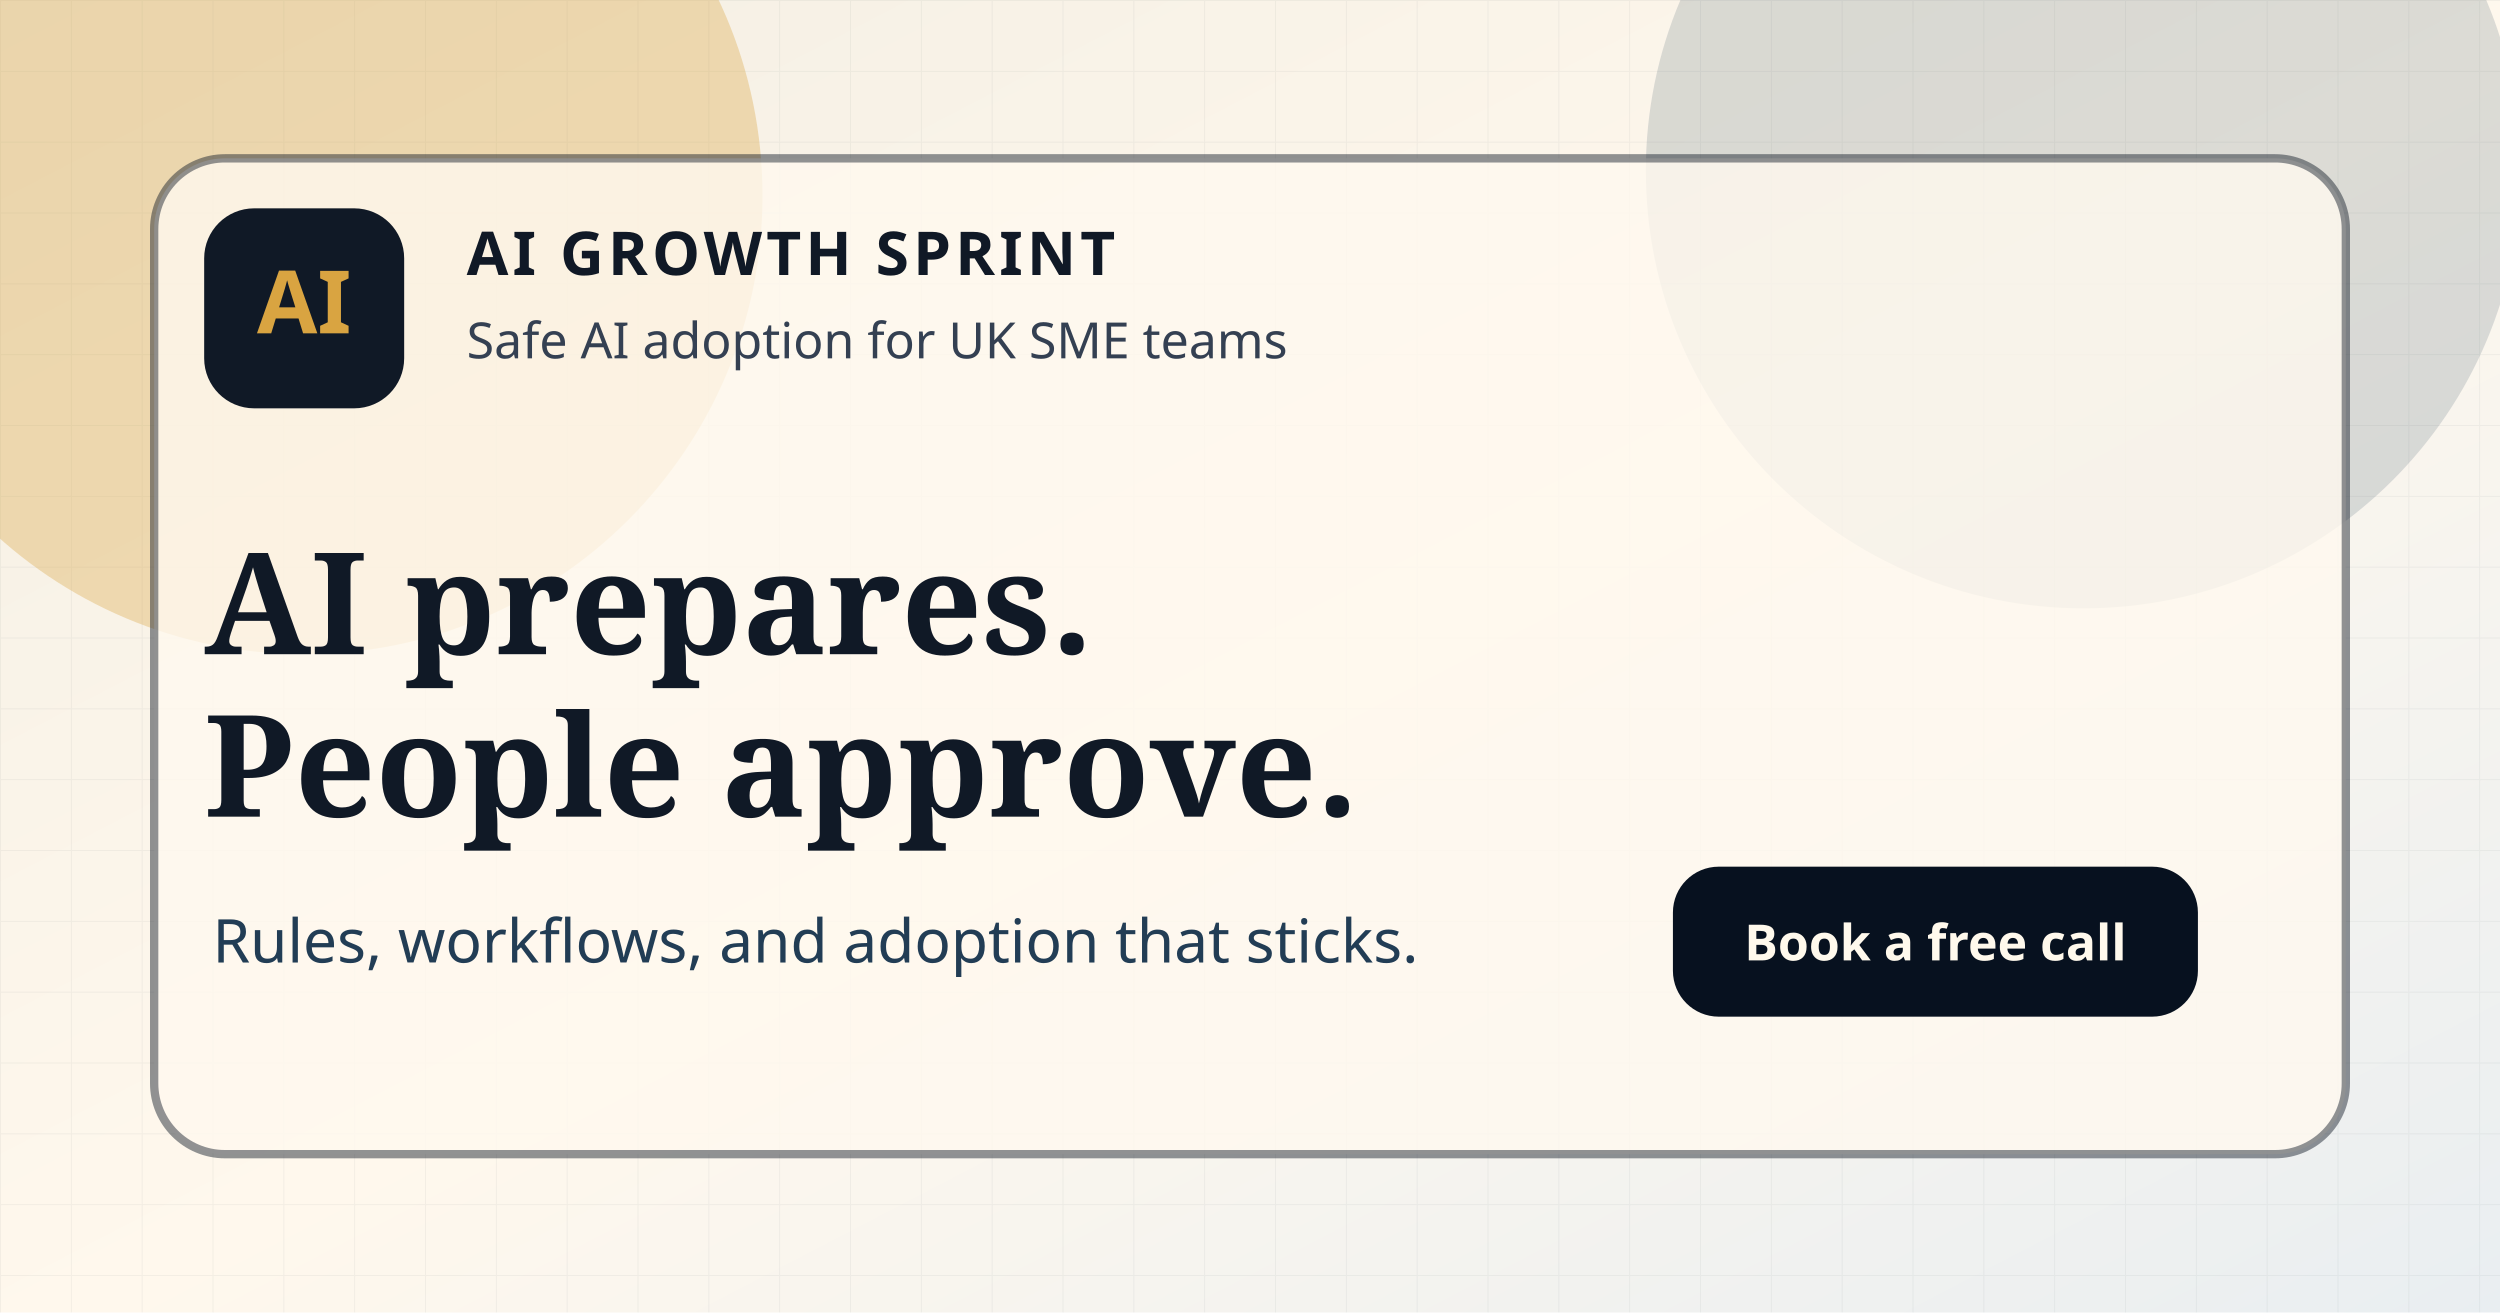
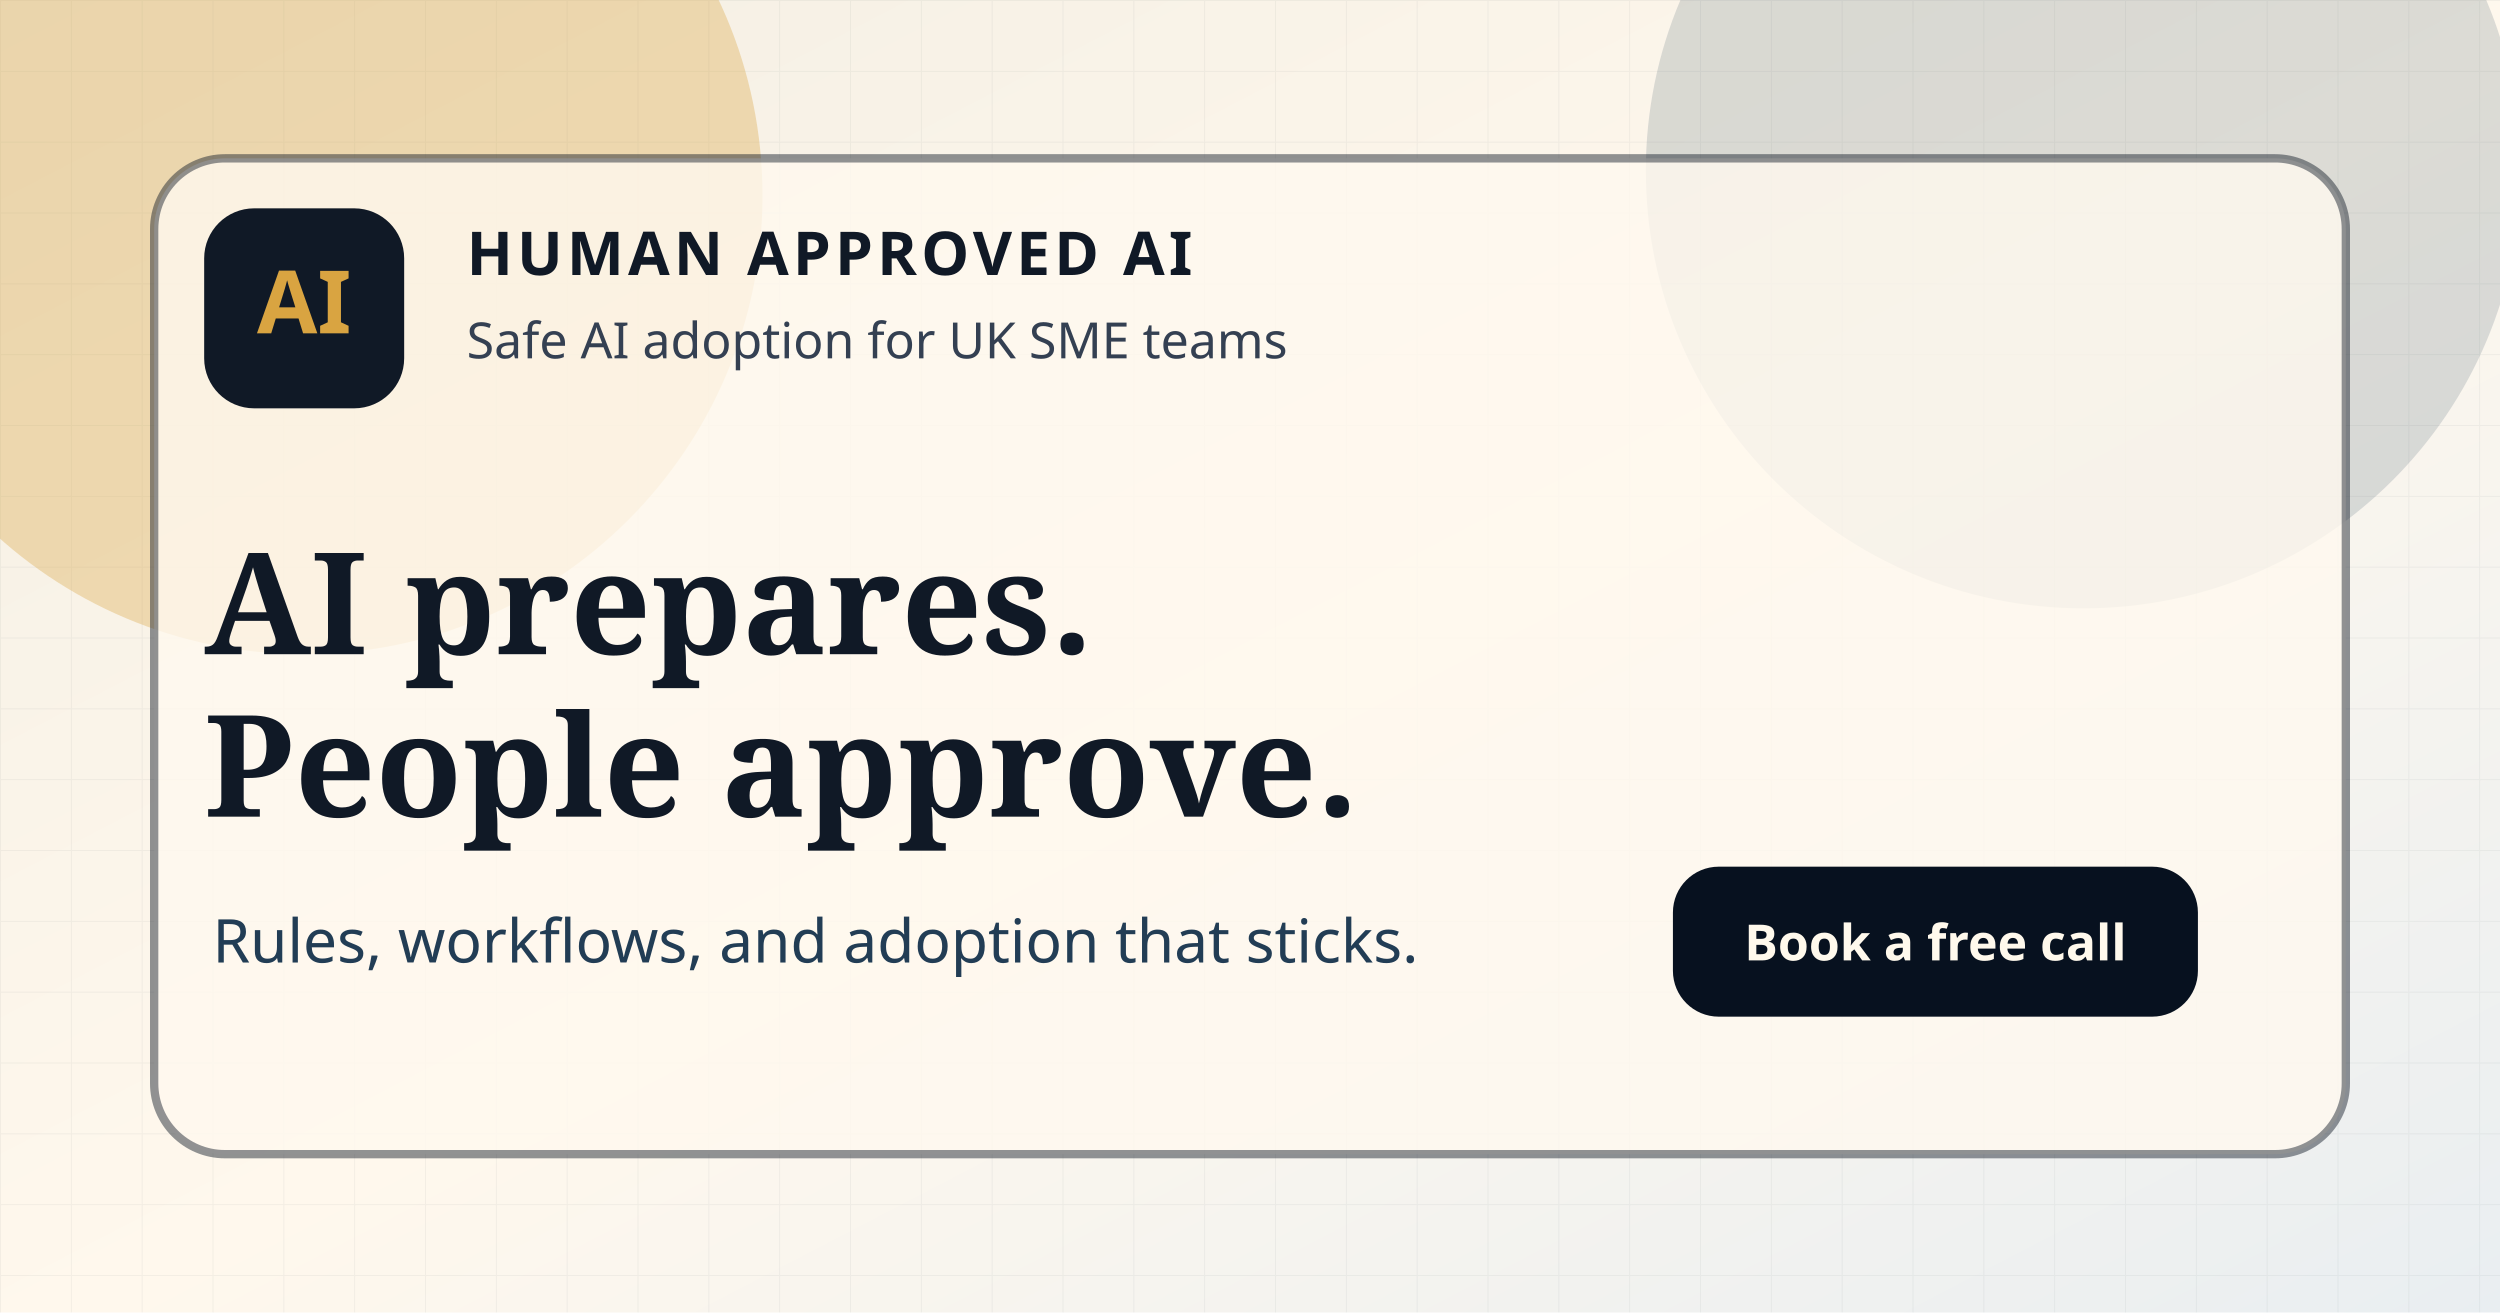
<svg xmlns="http://www.w3.org/2000/svg" width="1200" height="630" viewBox="0 0 1200 630" role="img" aria-labelledby="title desc">
  <defs>
    <linearGradient id="background" x1="0" x2="1" y1="0" y2="1">
      <stop offset="0%" stop-color="#F3EEE3" />
      <stop offset="52%" stop-color="#FFF8ED" />
      <stop offset="100%" stop-color="#E9EEF1" />
    </linearGradient>
    <pattern id="grid" width="34" height="34" patternUnits="userSpaceOnUse">
      <path d="M 34 0 L 0 0 0 34" fill="none" stroke="#101926" stroke-opacity="0.06" stroke-width="1" />
    </pattern>
  </defs>
  <rect width="1200" height="630" fill="url(#background)" />
  <rect width="1200" height="630" fill="url(#grid)" opacity="0.7" />
  <circle cx="146" cy="94" r="220" fill="#D9A441" opacity="0.34" />
  <circle cx="1000" cy="82" r="210" fill="#223D55" opacity="0.16" />
  <rect x="74" y="76" width="1052" height="478" rx="34" fill="#FFF9EF" fill-opacity="0.8" stroke="#101926" stroke-opacity="0.46" stroke-width="4" />
  <rect x="98" y="100" width="96" height="96" rx="24" fill="#101926" />
  <text x="146" y="160" text-anchor="middle" font-family="Atkinson Hyperlegible, Verdana, sans-serif" font-size="42" font-weight="700" fill="#D9A441">AI</text>
-   <text x="224" y="132" font-family="Atkinson Hyperlegible, Verdana, sans-serif" font-size="29" font-weight="700" fill="#101926" letter-spacing="2">AI GROWTH SPRINT</text>
+   <text x="224" y="132" font-family="Atkinson Hyperlegible, Verdana, sans-serif" font-size="29" font-weight="700" fill="#101926" letter-spacing="2">HUMAN APPROVED AI</text>
  <text x="224" y="172" font-family="Atkinson Hyperlegible, Verdana, sans-serif" font-size="24" fill="#344052">Safe AI adoption for UK SME teams</text>
  <text x="98" y="314" font-family="Georgia, serif" font-size="68" font-weight="700" fill="#101926">AI prepares.</text>
  <text x="98" y="392" font-family="Georgia, serif" font-size="68" font-weight="700" fill="#101926">People approve.</text>
  <text x="102" y="462" font-family="Atkinson Hyperlegible, Verdana, sans-serif" font-size="29" fill="#223D55">Rules, workflows, and adoption that sticks.</text>
  <rect x="803" y="416" width="252" height="72" rx="22" fill="#07111F" />
  <text x="929" y="461" text-anchor="middle" font-family="Atkinson Hyperlegible, Verdana, sans-serif" font-size="24" font-weight="700" fill="#FFF9EC">Book a free call</text>
</svg>
